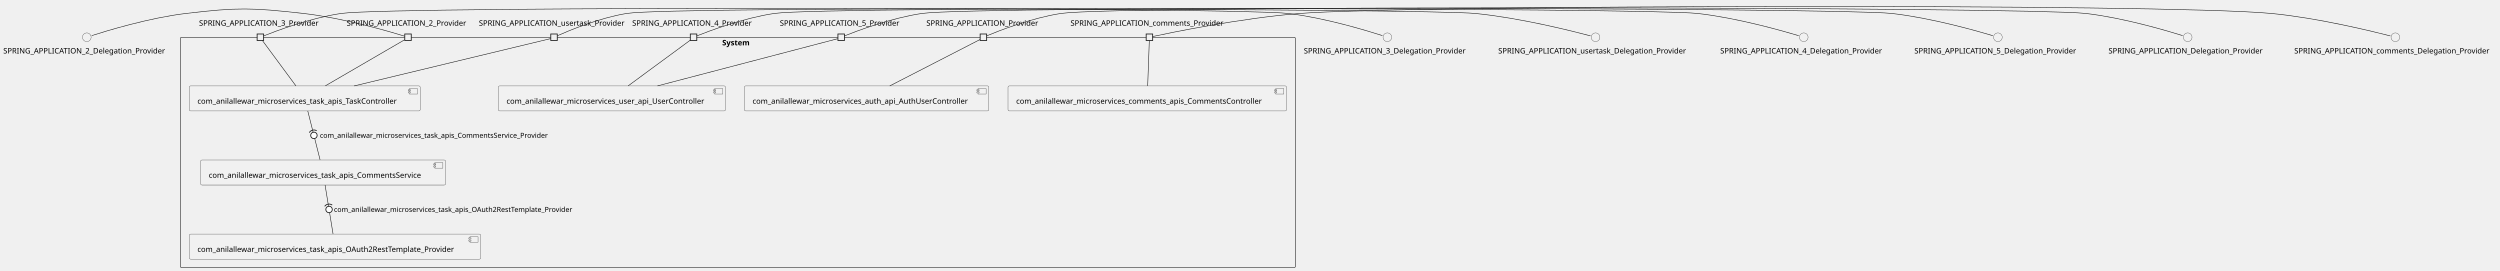
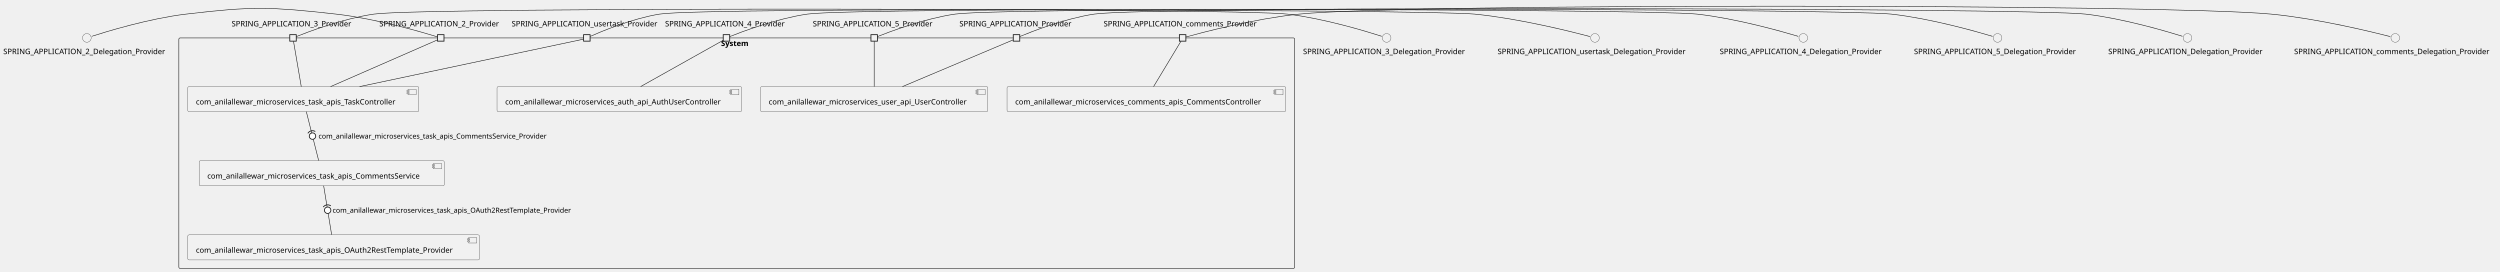
- <svg xmlns="http://www.w3.org/2000/svg" xmlns:xlink="http://www.w3.org/1999/xlink" contentStyleType="text/css" height="500px" preserveAspectRatio="none" style="width:4623px;height:500px;background:#FFFFFF;" version="1.1" viewBox="0 0 4623 500" width="4623px" zoomAndPan="magnify">
+ <svg xmlns="http://www.w3.org/2000/svg" xmlns:xlink="http://www.w3.org/1999/xlink" contentStyleType="text/css" height="502px" preserveAspectRatio="none" style="width:4620px;height:502px;background:#FFFFFF;" version="1.1" viewBox="0 0 4620 502" width="4620px" zoomAndPan="magnify">
  <defs />
  <g>
    <g id="cluster_System">
-       <rect fill="none" height="426" rx="2.5" ry="2.5" style="stroke:#181818;stroke-width:1.0;" width="2062" x="333.5" y="68.87" />
-       <text fill="#000000" font-family="sans-serif" font-size="14" font-weight="bold" lengthAdjust="spacing" textLength="58" x="1335.5" y="83.865">System</text>
+       <rect fill="none" height="426" rx="2.5" ry="2.5" style="stroke:#181818;stroke-width:1.0;" width="2062" x="330.5" y="70.06" />
+       <text fill="#000000" font-family="sans-serif" font-size="14" font-weight="bold" lengthAdjust="spacing" textLength="58" x="1332.5" y="85.055">System</text>
    </g>
    <g id="elem_com_anilallewar_microservices_auth_api_AuthUserController">
-       <a href="anilallewar-microservices-basics-spring-boot.repository#_WGBvWgzfEe-rINSh4QfAlQ" target="_top" title="anilallewar-microservices-basics-spring-boot.repository#_WGBvWgzfEe-rINSh4QfAlQ" xlink:actuate="onRequest" xlink:href="anilallewar-microservices-basics-spring-boot.repository#_WGBvWgzfEe-rINSh4QfAlQ" xlink:show="new" xlink:title="anilallewar-microservices-basics-spring-boot.repository#_WGBvWgzfEe-rINSh4QfAlQ" xlink:type="simple">
-         <rect fill="#F1F1F1" height="46.297" rx="2.5" ry="2.5" style="stroke:#181818;stroke-width:0.5;" width="452" x="1376.5" y="158.87" />
-         <rect fill="#F1F1F1" height="10" style="stroke:#181818;stroke-width:0.5;" width="15" x="1808.5" y="163.87" />
-         <rect fill="#F1F1F1" height="2" style="stroke:#181818;stroke-width:0.5;" width="4" x="1806.5" y="165.87" />
-         <rect fill="#F1F1F1" height="2" style="stroke:#181818;stroke-width:0.5;" width="4" x="1806.5" y="169.87" />
-         <text fill="#000000" font-family="sans-serif" font-size="14" lengthAdjust="spacing" textLength="412" x="1391.5" y="191.865">com_anilallewar_microservices_auth_api_AuthUserController</text>
+       <a href="anilallewar-microservices-basics-spring-boot.repository#__xstaA2pEe-yv_1GMMbuvA" target="_top" title="anilallewar-microservices-basics-spring-boot.repository#__xstaA2pEe-yv_1GMMbuvA" xlink:actuate="onRequest" xlink:href="anilallewar-microservices-basics-spring-boot.repository#__xstaA2pEe-yv_1GMMbuvA" xlink:show="new" xlink:title="anilallewar-microservices-basics-spring-boot.repository#__xstaA2pEe-yv_1GMMbuvA" xlink:type="simple">
+         <rect fill="#F1F1F1" height="46.297" rx="2.5" ry="2.5" style="stroke:#181818;stroke-width:0.5;" width="452" x="918.5" y="160.06" />
+         <rect fill="#F1F1F1" height="10" style="stroke:#181818;stroke-width:0.5;" width="15" x="1350.5" y="165.06" />
+         <rect fill="#F1F1F1" height="2" style="stroke:#181818;stroke-width:0.5;" width="4" x="1348.5" y="167.06" />
+         <rect fill="#F1F1F1" height="2" style="stroke:#181818;stroke-width:0.5;" width="4" x="1348.5" y="171.06" />
+         <text fill="#000000" font-family="sans-serif" font-size="14" lengthAdjust="spacing" textLength="412" x="933.5" y="193.055">com_anilallewar_microservices_auth_api_AuthUserController</text>
      </a>
    </g>
    <g id="elem_com_anilallewar_microservices_comments_apis_CommentsController">
-       <a href="anilallewar-microservices-basics-spring-boot.repository#_WGBvWgzfEe-rINSh4QfAlQ" target="_top" title="anilallewar-microservices-basics-spring-boot.repository#_WGBvWgzfEe-rINSh4QfAlQ" xlink:actuate="onRequest" xlink:href="anilallewar-microservices-basics-spring-boot.repository#_WGBvWgzfEe-rINSh4QfAlQ" xlink:show="new" xlink:title="anilallewar-microservices-basics-spring-boot.repository#_WGBvWgzfEe-rINSh4QfAlQ" xlink:type="simple">
-         <rect fill="#F1F1F1" height="46.297" rx="2.5" ry="2.5" style="stroke:#181818;stroke-width:0.5;" width="515" x="1864" y="158.87" />
-         <rect fill="#F1F1F1" height="10" style="stroke:#181818;stroke-width:0.5;" width="15" x="2359" y="163.87" />
-         <rect fill="#F1F1F1" height="2" style="stroke:#181818;stroke-width:0.5;" width="4" x="2357" y="165.87" />
-         <rect fill="#F1F1F1" height="2" style="stroke:#181818;stroke-width:0.5;" width="4" x="2357" y="169.87" />
-         <text fill="#000000" font-family="sans-serif" font-size="14" lengthAdjust="spacing" textLength="475" x="1879" y="191.865">com_anilallewar_microservices_comments_apis_CommentsController</text>
+       <a href="anilallewar-microservices-basics-spring-boot.repository#__xstaA2pEe-yv_1GMMbuvA" target="_top" title="anilallewar-microservices-basics-spring-boot.repository#__xstaA2pEe-yv_1GMMbuvA" xlink:actuate="onRequest" xlink:href="anilallewar-microservices-basics-spring-boot.repository#__xstaA2pEe-yv_1GMMbuvA" xlink:show="new" xlink:title="anilallewar-microservices-basics-spring-boot.repository#__xstaA2pEe-yv_1GMMbuvA" xlink:type="simple">
+         <rect fill="#F1F1F1" height="46.297" rx="2.5" ry="2.5" style="stroke:#181818;stroke-width:0.5;" width="515" x="1861" y="160.06" />
+         <rect fill="#F1F1F1" height="10" style="stroke:#181818;stroke-width:0.5;" width="15" x="2356" y="165.06" />
+         <rect fill="#F1F1F1" height="2" style="stroke:#181818;stroke-width:0.5;" width="4" x="2354" y="167.06" />
+         <rect fill="#F1F1F1" height="2" style="stroke:#181818;stroke-width:0.5;" width="4" x="2354" y="171.06" />
+         <text fill="#000000" font-family="sans-serif" font-size="14" lengthAdjust="spacing" textLength="475" x="1876" y="193.055">com_anilallewar_microservices_comments_apis_CommentsController</text>
      </a>
    </g>
    <g id="elem_com_anilallewar_microservices_task_apis_CommentsService">
-       <a href="anilallewar-microservices-basics-spring-boot.repository#_WGBvWgzfEe-rINSh4QfAlQ" target="_top" title="anilallewar-microservices-basics-spring-boot.repository#_WGBvWgzfEe-rINSh4QfAlQ" xlink:actuate="onRequest" xlink:href="anilallewar-microservices-basics-spring-boot.repository#_WGBvWgzfEe-rINSh4QfAlQ" xlink:show="new" xlink:title="anilallewar-microservices-basics-spring-boot.repository#_WGBvWgzfEe-rINSh4QfAlQ" xlink:type="simple">
-         <rect fill="#F1F1F1" height="46.297" rx="2.5" ry="2.5" style="stroke:#181818;stroke-width:0.5;" width="453" x="371" y="295.87" />
-         <rect fill="#F1F1F1" height="10" style="stroke:#181818;stroke-width:0.5;" width="15" x="804" y="300.87" />
-         <rect fill="#F1F1F1" height="2" style="stroke:#181818;stroke-width:0.5;" width="4" x="802" y="302.87" />
-         <rect fill="#F1F1F1" height="2" style="stroke:#181818;stroke-width:0.5;" width="4" x="802" y="306.87" />
-         <text fill="#000000" font-family="sans-serif" font-size="14" lengthAdjust="spacing" textLength="413" x="386" y="328.865">com_anilallewar_microservices_task_apis_CommentsService</text>
+       <a href="anilallewar-microservices-basics-spring-boot.repository#__xstaA2pEe-yv_1GMMbuvA" target="_top" title="anilallewar-microservices-basics-spring-boot.repository#__xstaA2pEe-yv_1GMMbuvA" xlink:actuate="onRequest" xlink:href="anilallewar-microservices-basics-spring-boot.repository#__xstaA2pEe-yv_1GMMbuvA" xlink:show="new" xlink:title="anilallewar-microservices-basics-spring-boot.repository#__xstaA2pEe-yv_1GMMbuvA" xlink:type="simple">
+         <rect fill="#F1F1F1" height="46.297" rx="2.5" ry="2.5" style="stroke:#181818;stroke-width:0.5;" width="453" x="368" y="297.06" />
+         <rect fill="#F1F1F1" height="10" style="stroke:#181818;stroke-width:0.5;" width="15" x="801" y="302.06" />
+         <rect fill="#F1F1F1" height="2" style="stroke:#181818;stroke-width:0.5;" width="4" x="799" y="304.06" />
+         <rect fill="#F1F1F1" height="2" style="stroke:#181818;stroke-width:0.5;" width="4" x="799" y="308.06" />
+         <text fill="#000000" font-family="sans-serif" font-size="14" lengthAdjust="spacing" textLength="413" x="383" y="330.055">com_anilallewar_microservices_task_apis_CommentsService</text>
      </a>
    </g>
    <g id="elem_com_anilallewar_microservices_task_apis_OAuth2RestTemplate_Provider">
-       <a href="anilallewar-microservices-basics-spring-boot.repository#_WGBvWgzfEe-rINSh4QfAlQ" target="_top" title="anilallewar-microservices-basics-spring-boot.repository#_WGBvWgzfEe-rINSh4QfAlQ" xlink:actuate="onRequest" xlink:href="anilallewar-microservices-basics-spring-boot.repository#_WGBvWgzfEe-rINSh4QfAlQ" xlink:show="new" xlink:title="anilallewar-microservices-basics-spring-boot.repository#_WGBvWgzfEe-rINSh4QfAlQ" xlink:type="simple">
-         <rect fill="#F1F1F1" height="46.297" rx="2.5" ry="2.5" style="stroke:#181818;stroke-width:0.5;" width="539" x="350" y="432.87" />
-         <rect fill="#F1F1F1" height="10" style="stroke:#181818;stroke-width:0.5;" width="15" x="869" y="437.87" />
-         <rect fill="#F1F1F1" height="2" style="stroke:#181818;stroke-width:0.5;" width="4" x="867" y="439.87" />
-         <rect fill="#F1F1F1" height="2" style="stroke:#181818;stroke-width:0.5;" width="4" x="867" y="443.87" />
-         <text fill="#000000" font-family="sans-serif" font-size="14" lengthAdjust="spacing" textLength="499" x="365" y="465.865">com_anilallewar_microservices_task_apis_OAuth2RestTemplate_Provider</text>
+       <a href="anilallewar-microservices-basics-spring-boot.repository#__xstaA2pEe-yv_1GMMbuvA" target="_top" title="anilallewar-microservices-basics-spring-boot.repository#__xstaA2pEe-yv_1GMMbuvA" xlink:actuate="onRequest" xlink:href="anilallewar-microservices-basics-spring-boot.repository#__xstaA2pEe-yv_1GMMbuvA" xlink:show="new" xlink:title="anilallewar-microservices-basics-spring-boot.repository#__xstaA2pEe-yv_1GMMbuvA" xlink:type="simple">
+         <rect fill="#F1F1F1" height="46.297" rx="2.5" ry="2.5" style="stroke:#181818;stroke-width:0.5;" width="539" x="347" y="434.06" />
+         <rect fill="#F1F1F1" height="10" style="stroke:#181818;stroke-width:0.5;" width="15" x="866" y="439.06" />
+         <rect fill="#F1F1F1" height="2" style="stroke:#181818;stroke-width:0.5;" width="4" x="864" y="441.06" />
+         <rect fill="#F1F1F1" height="2" style="stroke:#181818;stroke-width:0.5;" width="4" x="864" y="445.06" />
+         <text fill="#000000" font-family="sans-serif" font-size="14" lengthAdjust="spacing" textLength="499" x="362" y="467.055">com_anilallewar_microservices_task_apis_OAuth2RestTemplate_Provider</text>
      </a>
    </g>
    <g id="elem_com_anilallewar_microservices_task_apis_TaskController">
-       <a href="anilallewar-microservices-basics-spring-boot.repository#_WGBvWgzfEe-rINSh4QfAlQ" target="_top" title="anilallewar-microservices-basics-spring-boot.repository#_WGBvWgzfEe-rINSh4QfAlQ" xlink:actuate="onRequest" xlink:href="anilallewar-microservices-basics-spring-boot.repository#_WGBvWgzfEe-rINSh4QfAlQ" xlink:show="new" xlink:title="anilallewar-microservices-basics-spring-boot.repository#_WGBvWgzfEe-rINSh4QfAlQ" xlink:type="simple">
-         <rect fill="#F1F1F1" height="46.297" rx="2.5" ry="2.5" style="stroke:#181818;stroke-width:0.5;" width="427" x="350" y="158.87" />
-         <rect fill="#F1F1F1" height="10" style="stroke:#181818;stroke-width:0.5;" width="15" x="757" y="163.87" />
-         <rect fill="#F1F1F1" height="2" style="stroke:#181818;stroke-width:0.5;" width="4" x="755" y="165.87" />
-         <rect fill="#F1F1F1" height="2" style="stroke:#181818;stroke-width:0.5;" width="4" x="755" y="169.87" />
-         <text fill="#000000" font-family="sans-serif" font-size="14" lengthAdjust="spacing" textLength="387" x="365" y="191.865">com_anilallewar_microservices_task_apis_TaskController</text>
+       <a href="anilallewar-microservices-basics-spring-boot.repository#__xstaA2pEe-yv_1GMMbuvA" target="_top" title="anilallewar-microservices-basics-spring-boot.repository#__xstaA2pEe-yv_1GMMbuvA" xlink:actuate="onRequest" xlink:href="anilallewar-microservices-basics-spring-boot.repository#__xstaA2pEe-yv_1GMMbuvA" xlink:show="new" xlink:title="anilallewar-microservices-basics-spring-boot.repository#__xstaA2pEe-yv_1GMMbuvA" xlink:type="simple">
+         <rect fill="#F1F1F1" height="46.297" rx="2.5" ry="2.5" style="stroke:#181818;stroke-width:0.5;" width="427" x="347" y="160.06" />
+         <rect fill="#F1F1F1" height="10" style="stroke:#181818;stroke-width:0.5;" width="15" x="754" y="165.06" />
+         <rect fill="#F1F1F1" height="2" style="stroke:#181818;stroke-width:0.5;" width="4" x="752" y="167.06" />
+         <rect fill="#F1F1F1" height="2" style="stroke:#181818;stroke-width:0.5;" width="4" x="752" y="171.06" />
+         <text fill="#000000" font-family="sans-serif" font-size="14" lengthAdjust="spacing" textLength="387" x="362" y="193.055">com_anilallewar_microservices_task_apis_TaskController</text>
      </a>
    </g>
    <g id="elem_com_anilallewar_microservices_user_api_UserController">
-       <a href="anilallewar-microservices-basics-spring-boot.repository#_WGBvWgzfEe-rINSh4QfAlQ" target="_top" title="anilallewar-microservices-basics-spring-boot.repository#_WGBvWgzfEe-rINSh4QfAlQ" xlink:actuate="onRequest" xlink:href="anilallewar-microservices-basics-spring-boot.repository#_WGBvWgzfEe-rINSh4QfAlQ" xlink:show="new" xlink:title="anilallewar-microservices-basics-spring-boot.repository#_WGBvWgzfEe-rINSh4QfAlQ" xlink:type="simple">
-         <rect fill="#F1F1F1" height="46.297" rx="2.5" ry="2.5" style="stroke:#181818;stroke-width:0.5;" width="420" x="921.5" y="158.87" />
-         <rect fill="#F1F1F1" height="10" style="stroke:#181818;stroke-width:0.5;" width="15" x="1321.5" y="163.87" />
-         <rect fill="#F1F1F1" height="2" style="stroke:#181818;stroke-width:0.5;" width="4" x="1319.5" y="165.87" />
-         <rect fill="#F1F1F1" height="2" style="stroke:#181818;stroke-width:0.5;" width="4" x="1319.5" y="169.87" />
-         <text fill="#000000" font-family="sans-serif" font-size="14" lengthAdjust="spacing" textLength="380" x="936.5" y="191.865">com_anilallewar_microservices_user_api_UserController</text>
+       <a href="anilallewar-microservices-basics-spring-boot.repository#__xstaA2pEe-yv_1GMMbuvA" target="_top" title="anilallewar-microservices-basics-spring-boot.repository#__xstaA2pEe-yv_1GMMbuvA" xlink:actuate="onRequest" xlink:href="anilallewar-microservices-basics-spring-boot.repository#__xstaA2pEe-yv_1GMMbuvA" xlink:show="new" xlink:title="anilallewar-microservices-basics-spring-boot.repository#__xstaA2pEe-yv_1GMMbuvA" xlink:type="simple">
+         <rect fill="#F1F1F1" height="46.297" rx="2.5" ry="2.5" style="stroke:#181818;stroke-width:0.5;" width="420" x="1405.5" y="160.06" />
+         <rect fill="#F1F1F1" height="10" style="stroke:#181818;stroke-width:0.5;" width="15" x="1805.5" y="165.06" />
+         <rect fill="#F1F1F1" height="2" style="stroke:#181818;stroke-width:0.5;" width="4" x="1803.5" y="167.06" />
+         <rect fill="#F1F1F1" height="2" style="stroke:#181818;stroke-width:0.5;" width="4" x="1803.5" y="171.06" />
+         <text fill="#000000" font-family="sans-serif" font-size="14" lengthAdjust="spacing" textLength="380" x="1420.5" y="193.055">com_anilallewar_microservices_user_api_UserController</text>
      </a>
    </g>
-     <text fill="#000000" font-family="sans-serif" font-size="14" lengthAdjust="spacing" textLength="227" x="641" y="47.568">SPRING_APPLICATION_2_Provider</text>
-     <rect fill="#F1F1F1" height="12" style="stroke:#181818;stroke-width:1.5;" width="12" x="748.5" y="62.87" />
-     <text fill="#000000" font-family="sans-serif" font-size="14" lengthAdjust="spacing" textLength="227" x="368" y="47.568">SPRING_APPLICATION_3_Provider</text>
-     <rect fill="#F1F1F1" height="12" style="stroke:#181818;stroke-width:1.5;" width="12" x="475.5" y="62.87" />
-     <text fill="#000000" font-family="sans-serif" font-size="14" lengthAdjust="spacing" textLength="227" x="1169" y="47.568">SPRING_APPLICATION_4_Provider</text>
-     <rect fill="#F1F1F1" height="12" style="stroke:#181818;stroke-width:1.5;" width="12" x="1276.5" y="62.87" />
-     <text fill="#000000" font-family="sans-serif" font-size="14" lengthAdjust="spacing" textLength="227" x="1442" y="47.568">SPRING_APPLICATION_5_Provider</text>
-     <rect fill="#F1F1F1" height="12" style="stroke:#181818;stroke-width:1.5;" width="12" x="1549.5" y="62.87" />
-     <text fill="#000000" font-family="sans-serif" font-size="14" lengthAdjust="spacing" textLength="211" x="1713" y="47.568">SPRING_APPLICATION_Provider</text>
-     <rect fill="#F1F1F1" height="12" style="stroke:#181818;stroke-width:1.5;" width="12" x="1812.5" y="62.87" />
-     <text fill="#000000" font-family="sans-serif" font-size="14" lengthAdjust="spacing" textLength="292" x="1979.5" y="47.568">SPRING_APPLICATION_comments_Provider</text>
-     <rect fill="#F1F1F1" height="12" style="stroke:#181818;stroke-width:1.5;" width="12" x="2119.5" y="62.87" />
-     <text fill="#000000" font-family="sans-serif" font-size="14" lengthAdjust="spacing" textLength="278" x="885.5" y="47.568">SPRING_APPLICATION_usertask_Provider</text>
-     <rect fill="#F1F1F1" height="12" style="stroke:#181818;stroke-width:1.5;" width="12" x="1018.5" y="62.87" />
+     <text fill="#000000" font-family="sans-serif" font-size="14" lengthAdjust="spacing" textLength="227" x="701" y="48.758">SPRING_APPLICATION_2_Provider</text>
+     <rect fill="#F1F1F1" height="12" style="stroke:#181818;stroke-width:1.5;" width="12" x="808.5" y="64.06" />
+     <text fill="#000000" font-family="sans-serif" font-size="14" lengthAdjust="spacing" textLength="227" x="428" y="48.758">SPRING_APPLICATION_3_Provider</text>
+     <rect fill="#F1F1F1" height="12" style="stroke:#181818;stroke-width:1.5;" width="12" x="535.5" y="64.06" />
+     <text fill="#000000" font-family="sans-serif" font-size="14" lengthAdjust="spacing" textLength="227" x="1229" y="48.758">SPRING_APPLICATION_4_Provider</text>
+     <rect fill="#F1F1F1" height="12" style="stroke:#181818;stroke-width:1.5;" width="12" x="1336.5" y="64.06" />
+     <text fill="#000000" font-family="sans-serif" font-size="14" lengthAdjust="spacing" textLength="227" x="1502" y="48.758">SPRING_APPLICATION_5_Provider</text>
+     <rect fill="#F1F1F1" height="12" style="stroke:#181818;stroke-width:1.5;" width="12" x="1609.5" y="64.06" />
+     <text fill="#000000" font-family="sans-serif" font-size="14" lengthAdjust="spacing" textLength="211" x="1773" y="48.758">SPRING_APPLICATION_Provider</text>
+     <rect fill="#F1F1F1" height="12" style="stroke:#181818;stroke-width:1.5;" width="12" x="1872.5" y="64.06" />
+     <text fill="#000000" font-family="sans-serif" font-size="14" lengthAdjust="spacing" textLength="292" x="2039.5" y="48.758">SPRING_APPLICATION_comments_Provider</text>
+     <rect fill="#F1F1F1" height="12" style="stroke:#181818;stroke-width:1.5;" width="12" x="2179.5" y="64.06" />
+     <text fill="#000000" font-family="sans-serif" font-size="14" lengthAdjust="spacing" textLength="278" x="945.5" y="48.758">SPRING_APPLICATION_usertask_Provider</text>
+     <rect fill="#F1F1F1" height="12" style="stroke:#181818;stroke-width:1.5;" width="12" x="1078.5" y="64.06" />
    <g id="elem_SPRING_APPLICATION_2_Delegation_Provider">
-       <ellipse cx="160.5" cy="68.87" fill="#F1F1F1" rx="8" ry="8" style="stroke:#181818;stroke-width:0.5;" />
-       <text fill="#000000" font-family="sans-serif" font-size="14" lengthAdjust="spacing" textLength="309" x="6" y="98.865">SPRING_APPLICATION_2_Delegation_Provider</text>
+       <ellipse cx="160.5" cy="70.06" fill="#F1F1F1" rx="8" ry="8" style="stroke:#181818;stroke-width:0.5;" />
+       <text fill="#000000" font-family="sans-serif" font-size="14" lengthAdjust="spacing" textLength="309" x="6" y="100.055">SPRING_APPLICATION_2_Delegation_Provider</text>
    </g>
    <g id="elem_SPRING_APPLICATION_3_Delegation_Provider">
-       <ellipse cx="2565.5" cy="68.87" fill="#F1F1F1" rx="8" ry="8" style="stroke:#181818;stroke-width:0.5;" />
-       <text fill="#000000" font-family="sans-serif" font-size="14" lengthAdjust="spacing" textLength="309" x="2411" y="98.865">SPRING_APPLICATION_3_Delegation_Provider</text>
+       <ellipse cx="2562.5" cy="70.06" fill="#F1F1F1" rx="8" ry="8" style="stroke:#181818;stroke-width:0.5;" />
+       <text fill="#000000" font-family="sans-serif" font-size="14" lengthAdjust="spacing" textLength="309" x="2408" y="100.055">SPRING_APPLICATION_3_Delegation_Provider</text>
    </g>
    <g id="elem_SPRING_APPLICATION_4_Delegation_Provider">
-       <ellipse cx="3335.5" cy="68.87" fill="#F1F1F1" rx="8" ry="8" style="stroke:#181818;stroke-width:0.5;" />
-       <text fill="#000000" font-family="sans-serif" font-size="14" lengthAdjust="spacing" textLength="309" x="3181" y="98.865">SPRING_APPLICATION_4_Delegation_Provider</text>
+       <ellipse cx="3332.5" cy="70.06" fill="#F1F1F1" rx="8" ry="8" style="stroke:#181818;stroke-width:0.5;" />
+       <text fill="#000000" font-family="sans-serif" font-size="14" lengthAdjust="spacing" textLength="309" x="3178" y="100.055">SPRING_APPLICATION_4_Delegation_Provider</text>
    </g>
    <g id="elem_SPRING_APPLICATION_5_Delegation_Provider">
-       <ellipse cx="3694.5" cy="68.87" fill="#F1F1F1" rx="8" ry="8" style="stroke:#181818;stroke-width:0.5;" />
-       <text fill="#000000" font-family="sans-serif" font-size="14" lengthAdjust="spacing" textLength="309" x="3540" y="98.865">SPRING_APPLICATION_5_Delegation_Provider</text>
+       <ellipse cx="3691.5" cy="70.06" fill="#F1F1F1" rx="8" ry="8" style="stroke:#181818;stroke-width:0.5;" />
+       <text fill="#000000" font-family="sans-serif" font-size="14" lengthAdjust="spacing" textLength="309" x="3537" y="100.055">SPRING_APPLICATION_5_Delegation_Provider</text>
    </g>
    <g id="elem_SPRING_APPLICATION_Delegation_Provider">
-       <ellipse cx="4045.5" cy="68.87" fill="#F1F1F1" rx="8" ry="8" style="stroke:#181818;stroke-width:0.5;" />
-       <text fill="#000000" font-family="sans-serif" font-size="14" lengthAdjust="spacing" textLength="293" x="3899" y="98.865">SPRING_APPLICATION_Delegation_Provider</text>
+       <ellipse cx="4042.5" cy="70.06" fill="#F1F1F1" rx="8" ry="8" style="stroke:#181818;stroke-width:0.5;" />
+       <text fill="#000000" font-family="sans-serif" font-size="14" lengthAdjust="spacing" textLength="293" x="3896" y="100.055">SPRING_APPLICATION_Delegation_Provider</text>
    </g>
    <g id="elem_SPRING_APPLICATION_comments_Delegation_Provider">
-       <ellipse cx="4429.5" cy="68.87" fill="#F1F1F1" rx="8" ry="8" style="stroke:#181818;stroke-width:0.5;" />
-       <text fill="#000000" font-family="sans-serif" font-size="14" lengthAdjust="spacing" textLength="374" x="4242.5" y="98.865">SPRING_APPLICATION_comments_Delegation_Provider</text>
+       <ellipse cx="4426.5" cy="70.06" fill="#F1F1F1" rx="8" ry="8" style="stroke:#181818;stroke-width:0.5;" />
+       <text fill="#000000" font-family="sans-serif" font-size="14" lengthAdjust="spacing" textLength="374" x="4239.5" y="100.055">SPRING_APPLICATION_comments_Delegation_Provider</text>
    </g>
    <g id="elem_SPRING_APPLICATION_usertask_Delegation_Provider">
-       <ellipse cx="2950.5" cy="68.87" fill="#F1F1F1" rx="8" ry="8" style="stroke:#181818;stroke-width:0.5;" />
-       <text fill="#000000" font-family="sans-serif" font-size="14" lengthAdjust="spacing" textLength="360" x="2770.5" y="98.865">SPRING_APPLICATION_usertask_Delegation_Provider</text>
+       <ellipse cx="2947.5" cy="70.06" fill="#F1F1F1" rx="8" ry="8" style="stroke:#181818;stroke-width:0.5;" />
+       <text fill="#000000" font-family="sans-serif" font-size="14" lengthAdjust="spacing" textLength="360" x="2767.5" y="100.055">SPRING_APPLICATION_usertask_Delegation_Provider</text>
    </g>
    <g id="link_SPRING_APPLICATION_2_Delegation_Provider_SPRING_APPLICATION_2_Provider">
-       <path d="M169.53,65.9 C195.97,57.38 275.68,32.95 344,24.87 C439.78,13.55 465.16,14.11 561,24.87 C635.98,33.29 724.28,59.5 748.24,66.91 " fill="none" id="SPRING_APPLICATION_2_Delegation_Provider-SPRING_APPLICATION_2_Provider" style="stroke:#181818;stroke-width:1.0;" />
+       <path d="M169.53,67.09 C195.97,58.57 275.68,34.14 344,26.06 C466.26,11.61 498.66,12.33 621,26.06 C695.98,34.48 784.28,60.69 808.24,68.1 " fill="none" id="SPRING_APPLICATION_2_Delegation_Provider-SPRING_APPLICATION_2_Provider" style="stroke:#181818;stroke-width:1.0;" />
    </g>
    <g id="link_SPRING_APPLICATION_2_Provider_com_anilallewar_microservices_task_apis_TaskController">
-       <path d="M748.15,73.56 C725.68,86.62 648.86,131.27 601.67,158.69 " fill="none" id="SPRING_APPLICATION_2_Provider-com_anilallewar_microservices_task_apis_TaskController" style="stroke:#181818;stroke-width:1.0;" />
+       <path d="M808.22,73.8 C781.45,85.51 675.24,131.92 610.9,160.03 " fill="none" id="SPRING_APPLICATION_2_Provider-com_anilallewar_microservices_task_apis_TaskController" style="stroke:#181818;stroke-width:1.0;" />
    </g>
    <g id="link_SPRING_APPLICATION_3_Delegation_Provider_SPRING_APPLICATION_3_Provider">
-       <path d="M2556.47,65.9 C2530.03,57.38 2450.32,32.95 2382,24.87 C2285.39,13.45 727.28,11 631,24.87 C573.69,33.13 507.73,58.33 487.62,66.37 " fill="none" id="SPRING_APPLICATION_3_Delegation_Provider-SPRING_APPLICATION_3_Provider" style="stroke:#181818;stroke-width:1.0;" />
+       <path d="M2553.47,67.09 C2527.03,58.57 2447.32,34.14 2379,26.06 C2285.87,15.05 783.82,12.68 691,26.06 C633.69,34.32 567.73,59.52 547.62,67.56 " fill="none" id="SPRING_APPLICATION_3_Delegation_Provider-SPRING_APPLICATION_3_Provider" style="stroke:#181818;stroke-width:1.0;" />
    </g>
    <g id="link_SPRING_APPLICATION_3_Provider_com_anilallewar_microservices_task_apis_TaskController">
-       <path d="M485.24,74.93 C496.01,89.52 527.64,132.33 547.23,158.85 " fill="none" id="SPRING_APPLICATION_3_Provider-com_anilallewar_microservices_task_apis_TaskController" style="stroke:#181818;stroke-width:1.0;" />
+       <path d="M542.37,76.12 C544.86,90.71 552.19,133.52 556.73,160.04 " fill="none" id="SPRING_APPLICATION_3_Provider-com_anilallewar_microservices_task_apis_TaskController" style="stroke:#181818;stroke-width:1.0;" />
    </g>
    <g id="link_SPRING_APPLICATION_4_Delegation_Provider_SPRING_APPLICATION_4_Provider">
-       <path d="M3326.22,66.02 C3298.27,57.61 3212.32,32.98 3139,24.87 C3044.74,14.45 1525.86,11.34 1432,24.87 C1374.69,33.13 1308.73,58.33 1288.62,66.37 " fill="none" id="SPRING_APPLICATION_4_Delegation_Provider-SPRING_APPLICATION_4_Provider" style="stroke:#181818;stroke-width:1.0;" />
+       <path d="M3323.22,67.21 C3295.27,58.8 3209.32,34.17 3136,26.06 C3045.22,16.02 1582.4,13.03 1492,26.06 C1434.69,34.32 1368.73,59.52 1348.62,67.56 " fill="none" id="SPRING_APPLICATION_4_Delegation_Provider-SPRING_APPLICATION_4_Provider" style="stroke:#181818;stroke-width:1.0;" />
    </g>
-     <g id="link_SPRING_APPLICATION_4_Provider_com_anilallewar_microservices_user_api_UserController">
-       <path d="M1276.39,74.36 C1257.36,88.35 1198.19,131.85 1161.61,158.73 " fill="none" id="SPRING_APPLICATION_4_Provider-com_anilallewar_microservices_user_api_UserController" style="stroke:#181818;stroke-width:1.0;" />
+     <g id="link_SPRING_APPLICATION_4_Provider_com_anilallewar_microservices_auth_api_AuthUserController">
+       <path d="M1336.36,74.5 C1313.64,87.24 1233.17,132.35 1183.95,159.94 " fill="none" id="SPRING_APPLICATION_4_Provider-com_anilallewar_microservices_auth_api_AuthUserController" style="stroke:#181818;stroke-width:1.0;" />
    </g>
    <g id="link_SPRING_APPLICATION_5_Delegation_Provider_SPRING_APPLICATION_5_Provider">
-       <path d="M3685.22,66.02 C3657.27,57.61 3571.32,32.98 3498,24.87 C3398.99,13.92 1803.59,10.66 1705,24.87 C1647.69,33.13 1581.73,58.33 1561.62,66.37 " fill="none" id="SPRING_APPLICATION_5_Delegation_Provider-SPRING_APPLICATION_5_Provider" style="stroke:#181818;stroke-width:1.0;" />
+       <path d="M3682.22,67.21 C3654.27,58.8 3568.32,34.17 3495,26.06 C3399.47,15.5 1860.13,12.35 1765,26.06 C1707.69,34.32 1641.73,59.52 1621.62,67.56 " fill="none" id="SPRING_APPLICATION_5_Delegation_Provider-SPRING_APPLICATION_5_Provider" style="stroke:#181818;stroke-width:1.0;" />
    </g>
    <g id="link_SPRING_APPLICATION_5_Provider_com_anilallewar_microservices_user_api_UserController">
-       <path d="M1549.18,71.53 C1512.71,81.07 1327,129.69 1215.86,158.79 " fill="none" id="SPRING_APPLICATION_5_Provider-com_anilallewar_microservices_user_api_UserController" style="stroke:#181818;stroke-width:1.0;" />
+       <path d="M1615.5,76.12 C1615.5,90.71 1615.5,133.52 1615.5,160.04 " fill="none" id="SPRING_APPLICATION_5_Provider-com_anilallewar_microservices_user_api_UserController" style="stroke:#181818;stroke-width:1.0;" />
    </g>
    <g id="link_SPRING_APPLICATION_Delegation_Provider_SPRING_APPLICATION_Provider">
-       <path d="M4036.22,65.9 C4009.04,57.38 3927.11,32.94 3857,24.87 C3752.41,12.83 2066.12,9.27 1962,24.87 C1907.11,33.1 1844.22,58.09 1824.64,66.26 " fill="none" id="SPRING_APPLICATION_Delegation_Provider-SPRING_APPLICATION_Provider" style="stroke:#181818;stroke-width:1.0;" />
+       <path d="M4033.22,67.09 C4006.04,58.57 3924.11,34.13 3854,26.06 C3752.89,14.42 2122.65,10.98 2022,26.06 C1967.11,34.29 1904.22,59.28 1884.64,67.45 " fill="none" id="SPRING_APPLICATION_Delegation_Provider-SPRING_APPLICATION_Provider" style="stroke:#181818;stroke-width:1.0;" />
    </g>
-     <g id="link_SPRING_APPLICATION_Provider_com_anilallewar_microservices_auth_api_AuthUserController">
-       <path d="M1812.27,73.07 C1788.13,85.48 1699.43,131.06 1645.4,158.82 " fill="none" id="SPRING_APPLICATION_Provider-com_anilallewar_microservices_auth_api_AuthUserController" style="stroke:#181818;stroke-width:1.0;" />
+     <g id="link_SPRING_APPLICATION_Provider_com_anilallewar_microservices_user_api_UserController">
+       <path d="M1872,73.8 C1844.27,85.51 1734.3,131.92 1667.69,160.03 " fill="none" id="SPRING_APPLICATION_Provider-com_anilallewar_microservices_user_api_UserController" style="stroke:#181818;stroke-width:1.0;" />
    </g>
    <g id="link_SPRING_APPLICATION_comments_Delegation_Provider_SPRING_APPLICATION_comments_Provider">
-       <path d="M4420.41,66.48 C4389.69,58.55 4286.83,33.12 4200,24.87 C4001.34,6 2602.94,9.25 2404,24.87 C2293.71,33.53 2161.1,61.19 2131.53,67.56 " fill="none" id="SPRING_APPLICATION_comments_Delegation_Provider-SPRING_APPLICATION_comments_Provider" style="stroke:#181818;stroke-width:1.0;" />
+       <path d="M4417.41,67.67 C4386.69,59.74 4283.83,34.31 4197,26.06 C3998.34,7.19 2599.54,6 2401,26.06 C2317.04,34.54 2217.44,61.17 2191.77,68.29 " fill="none" id="SPRING_APPLICATION_comments_Delegation_Provider-SPRING_APPLICATION_comments_Provider" style="stroke:#181818;stroke-width:1.0;" />
    </g>
    <g id="link_SPRING_APPLICATION_comments_Provider_com_anilallewar_microservices_comments_apis_CommentsController">
-       <path d="M2125.32,74.93 C2124.79,89.52 2123.25,132.33 2122.29,158.85 " fill="none" id="SPRING_APPLICATION_comments_Provider-com_anilallewar_microservices_comments_apis_CommentsController" style="stroke:#181818;stroke-width:1.0;" />
+       <path d="M2182.45,76.12 C2173.64,90.71 2147.8,133.52 2131.79,160.04 " fill="none" id="SPRING_APPLICATION_comments_Provider-com_anilallewar_microservices_comments_apis_CommentsController" style="stroke:#181818;stroke-width:1.0;" />
    </g>
    <g id="link_SPRING_APPLICATION_usertask_Delegation_Provider_SPRING_APPLICATION_usertask_Provider">
-       <path d="M2941.27,66.37 C2911,58.31 2811.86,33.08 2728,24.87 C2641.25,16.37 1245.08,11.15 1159,24.87 C1107.81,33.03 1049.63,57.63 1030.76,66.03 " fill="none" id="SPRING_APPLICATION_usertask_Delegation_Provider-SPRING_APPLICATION_usertask_Provider" style="stroke:#181818;stroke-width:1.0;" />
+       <path d="M2938.27,67.56 C2908,59.5 2808.86,34.27 2725,26.06 C2641.73,17.91 1301.62,12.89 1219,26.06 C1167.81,34.22 1109.63,58.82 1090.76,67.22 " fill="none" id="SPRING_APPLICATION_usertask_Delegation_Provider-SPRING_APPLICATION_usertask_Provider" style="stroke:#181818;stroke-width:1.0;" />
    </g>
    <g id="link_SPRING_APPLICATION_usertask_Provider_com_anilallewar_microservices_task_apis_TaskController">
-       <path d="M1018.33,71.36 C980.4,80.49 776.41,129.61 654.87,158.87 " fill="none" id="SPRING_APPLICATION_usertask_Provider-com_anilallewar_microservices_task_apis_TaskController" style="stroke:#181818;stroke-width:1.0;" />
+       <path d="M1078.25,72.38 C1037.2,81.08 803.55,130.57 664.54,160.02 " fill="none" id="SPRING_APPLICATION_usertask_Provider-com_anilallewar_microservices_task_apis_TaskController" style="stroke:#181818;stroke-width:1.0;" />
    </g>
    <g id="link_com_anilallewar_microservices_task_apis_TaskController_com_anilallewar_microservices_task_apis_CommentsService">
-       <path d="M569.11,205.16 C575.41,230.18 585.57,270.52 591.88,295.54 " fill="none" id="com_anilallewar_microservices_task_apis_TaskController-com_anilallewar_microservices_task_apis_CommentsService" style="stroke:#181818;stroke-width:1.0;" />
-       <text fill="#000000" font-family="sans-serif" font-size="13" lengthAdjust="spacing" textLength="447" x="591.5" y="254.937">com_anilallewar_microservices_task_apis_CommentsService_Provider</text>
-       <path d="M585.621,241.766 A10,10 0 0 0 571.907 245.22" fill="none" style="stroke:#181818;stroke-width:1.5;" />
-       <ellipse cx="580.491" cy="250.35" fill="#FFFFFF" rx="6" ry="6" style="stroke:#181818;stroke-width:1.5;" />
+       <path d="M566.11,206.35 C572.41,231.37 582.57,271.71 588.88,296.73 " fill="none" id="com_anilallewar_microservices_task_apis_TaskController-com_anilallewar_microservices_task_apis_CommentsService" style="stroke:#181818;stroke-width:1.0;" />
+       <text fill="#000000" font-family="sans-serif" font-size="13" lengthAdjust="spacing" textLength="447" x="588.5" y="256.127">com_anilallewar_microservices_task_apis_CommentsService_Provider</text>
+       <path d="M582.621,242.956 A10,10 0 0 0 568.907 246.411" fill="none" style="stroke:#181818;stroke-width:1.5;" />
+       <ellipse cx="577.491" cy="251.54" fill="#FFFFFF" rx="6" ry="6" style="stroke:#181818;stroke-width:1.5;" />
    </g>
    <g id="link_com_anilallewar_microservices_task_apis_CommentsService_com_anilallewar_microservices_task_apis_OAuth2RestTemplate_Provider">
-       <path d="M601.13,342.16 C605.21,367.18 611.78,407.52 615.86,432.54 " fill="none" id="com_anilallewar_microservices_task_apis_CommentsService-com_anilallewar_microservices_task_apis_OAuth2RestTemplate_Provider" style="stroke:#181818;stroke-width:1.0;" />
-       <text fill="#000000" font-family="sans-serif" font-size="13" lengthAdjust="spacing" textLength="465" x="617.5" y="391.937">com_anilallewar_microservices_task_apis_OAuth2RestTemplate_Provider</text>
-       <path d="M614.337,379.234 A10,10 0 0 0 600.379 381.508" fill="none" style="stroke:#181818;stroke-width:1.5;" />
-       <ellipse cx="608.495" cy="387.35" fill="#FFFFFF" rx="6" ry="6" style="stroke:#181818;stroke-width:1.5;" />
+       <path d="M598.13,343.35 C602.21,368.37 608.78,408.71 612.86,433.73 " fill="none" id="com_anilallewar_microservices_task_apis_CommentsService-com_anilallewar_microservices_task_apis_OAuth2RestTemplate_Provider" style="stroke:#181818;stroke-width:1.0;" />
+       <text fill="#000000" font-family="sans-serif" font-size="13" lengthAdjust="spacing" textLength="465" x="614.5" y="393.127">com_anilallewar_microservices_task_apis_OAuth2RestTemplate_Provider</text>
+       <path d="M611.337,380.424 A10,10 0 0 0 597.379 382.698" fill="none" style="stroke:#181818;stroke-width:1.5;" />
+       <ellipse cx="605.495" cy="388.54" fill="#FFFFFF" rx="6" ry="6" style="stroke:#181818;stroke-width:1.5;" />
    </g>
  </g>
</svg>
